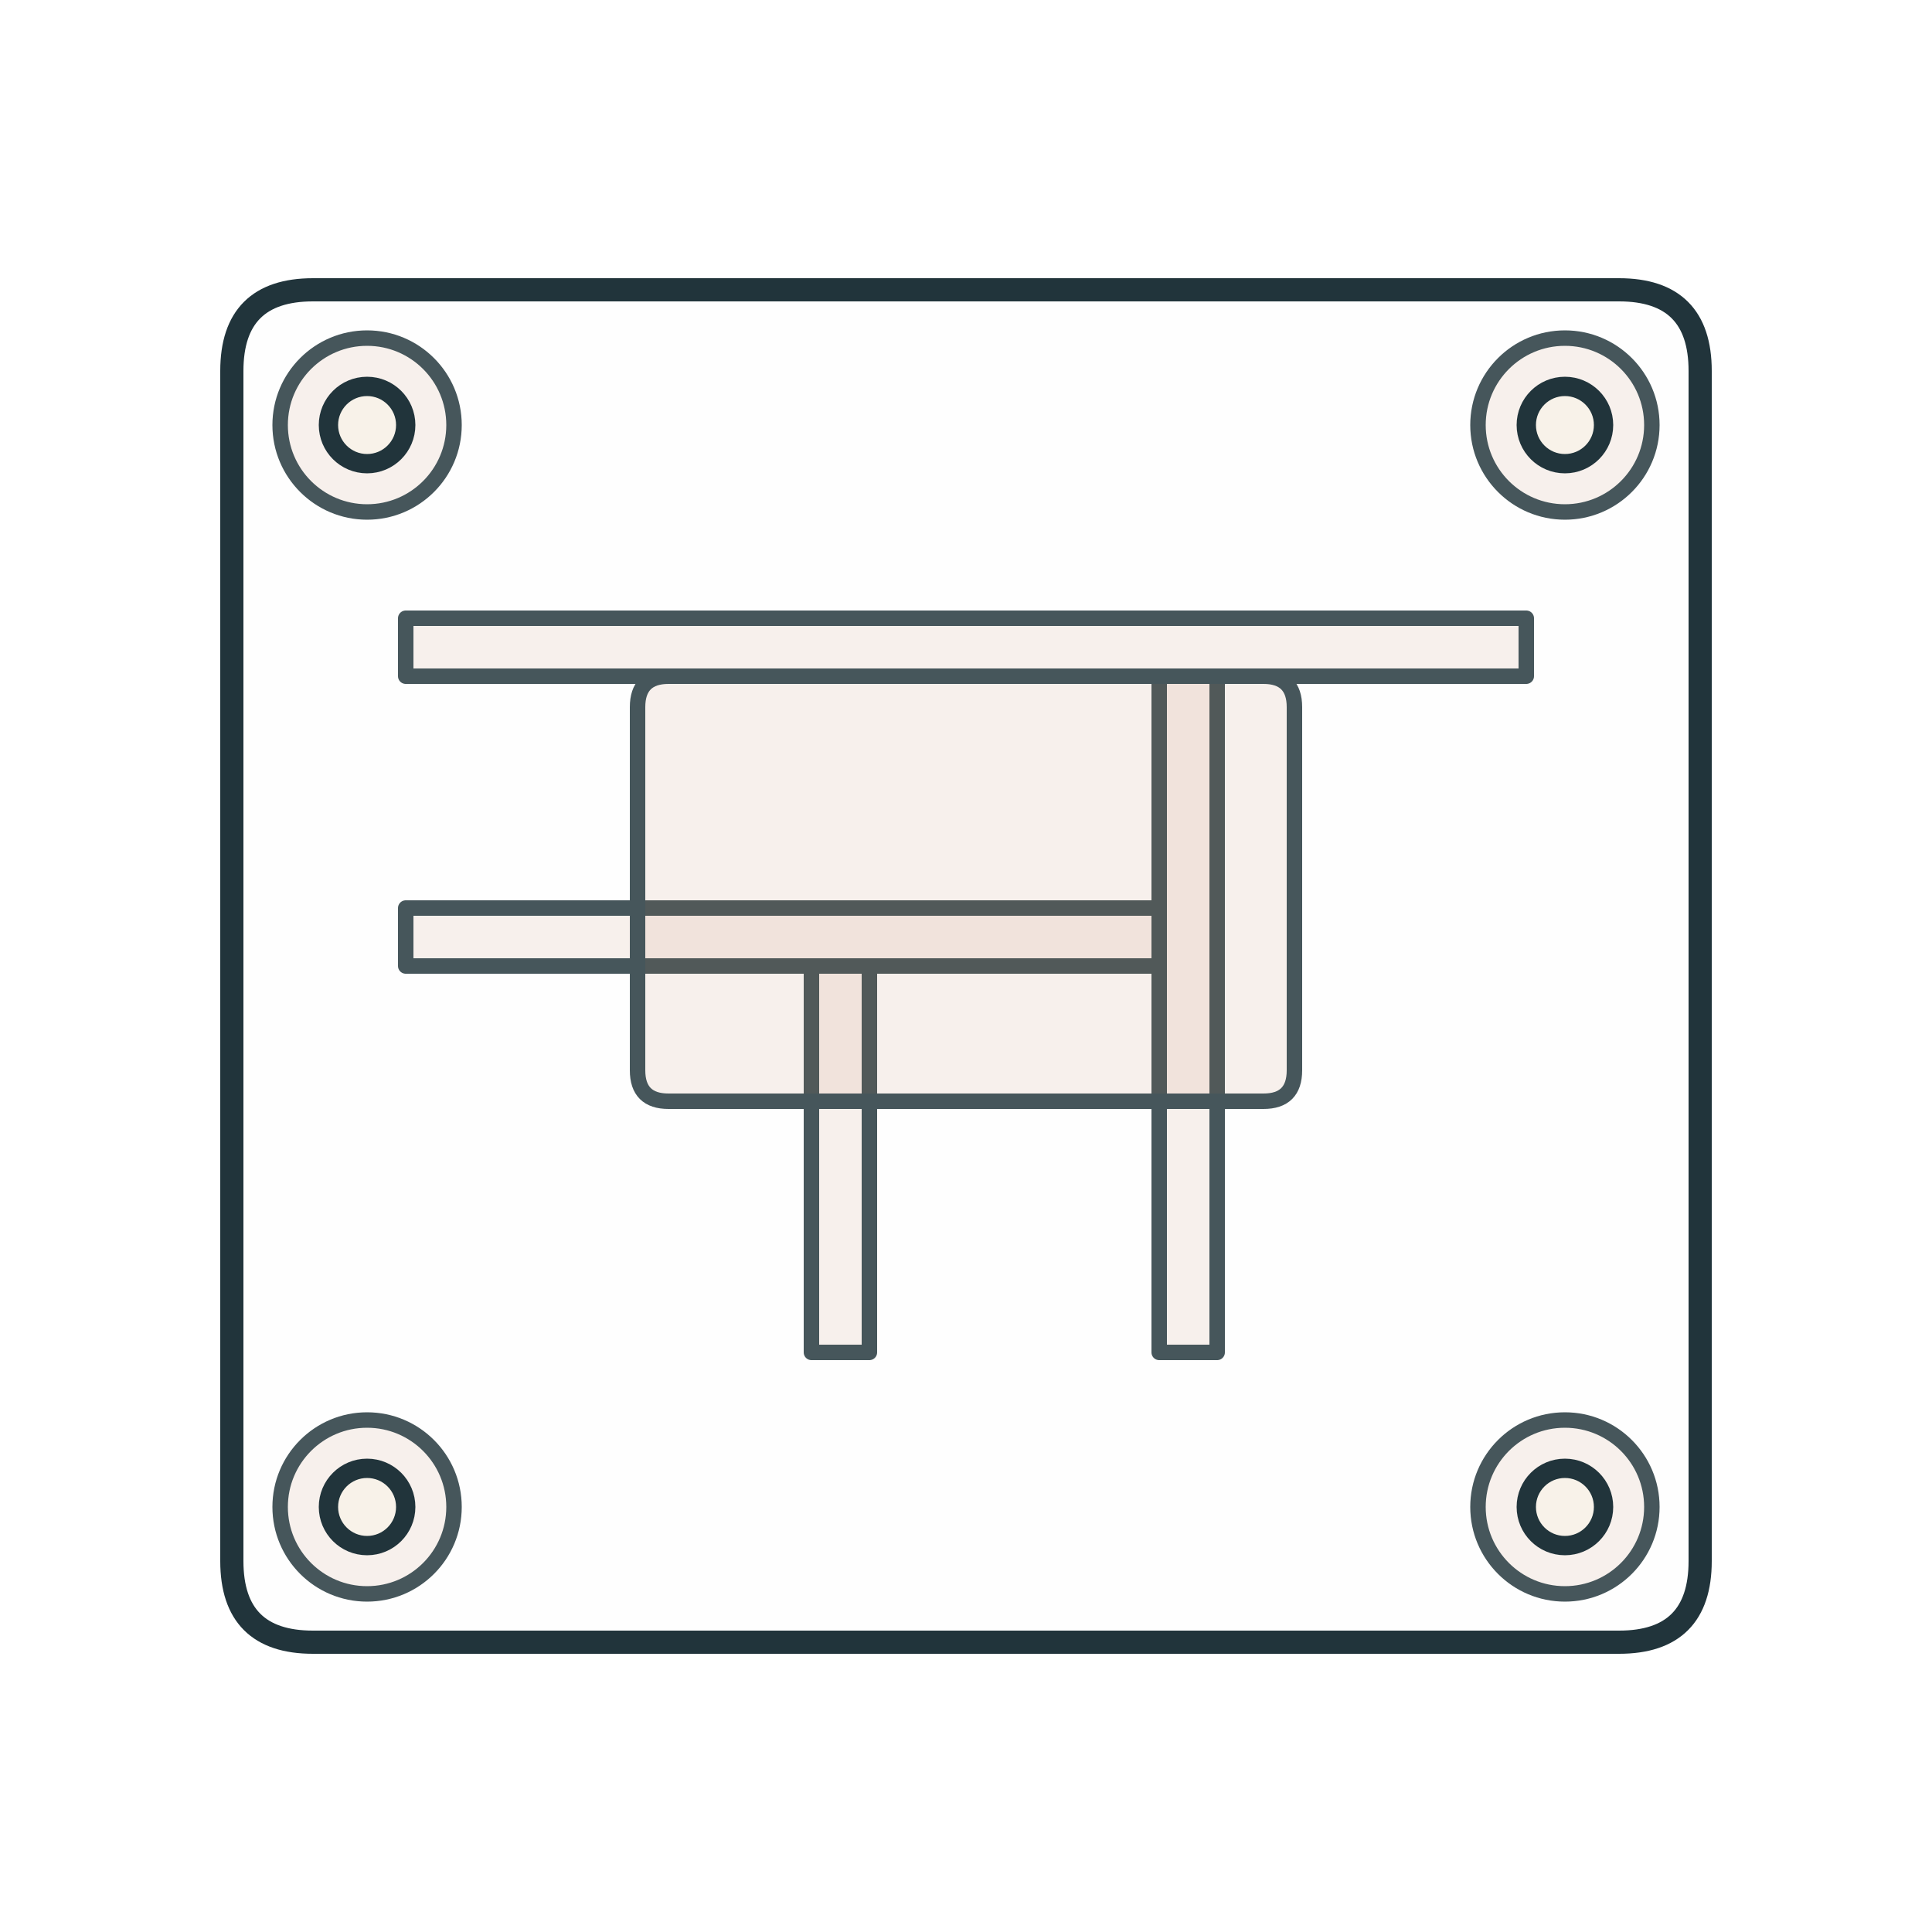
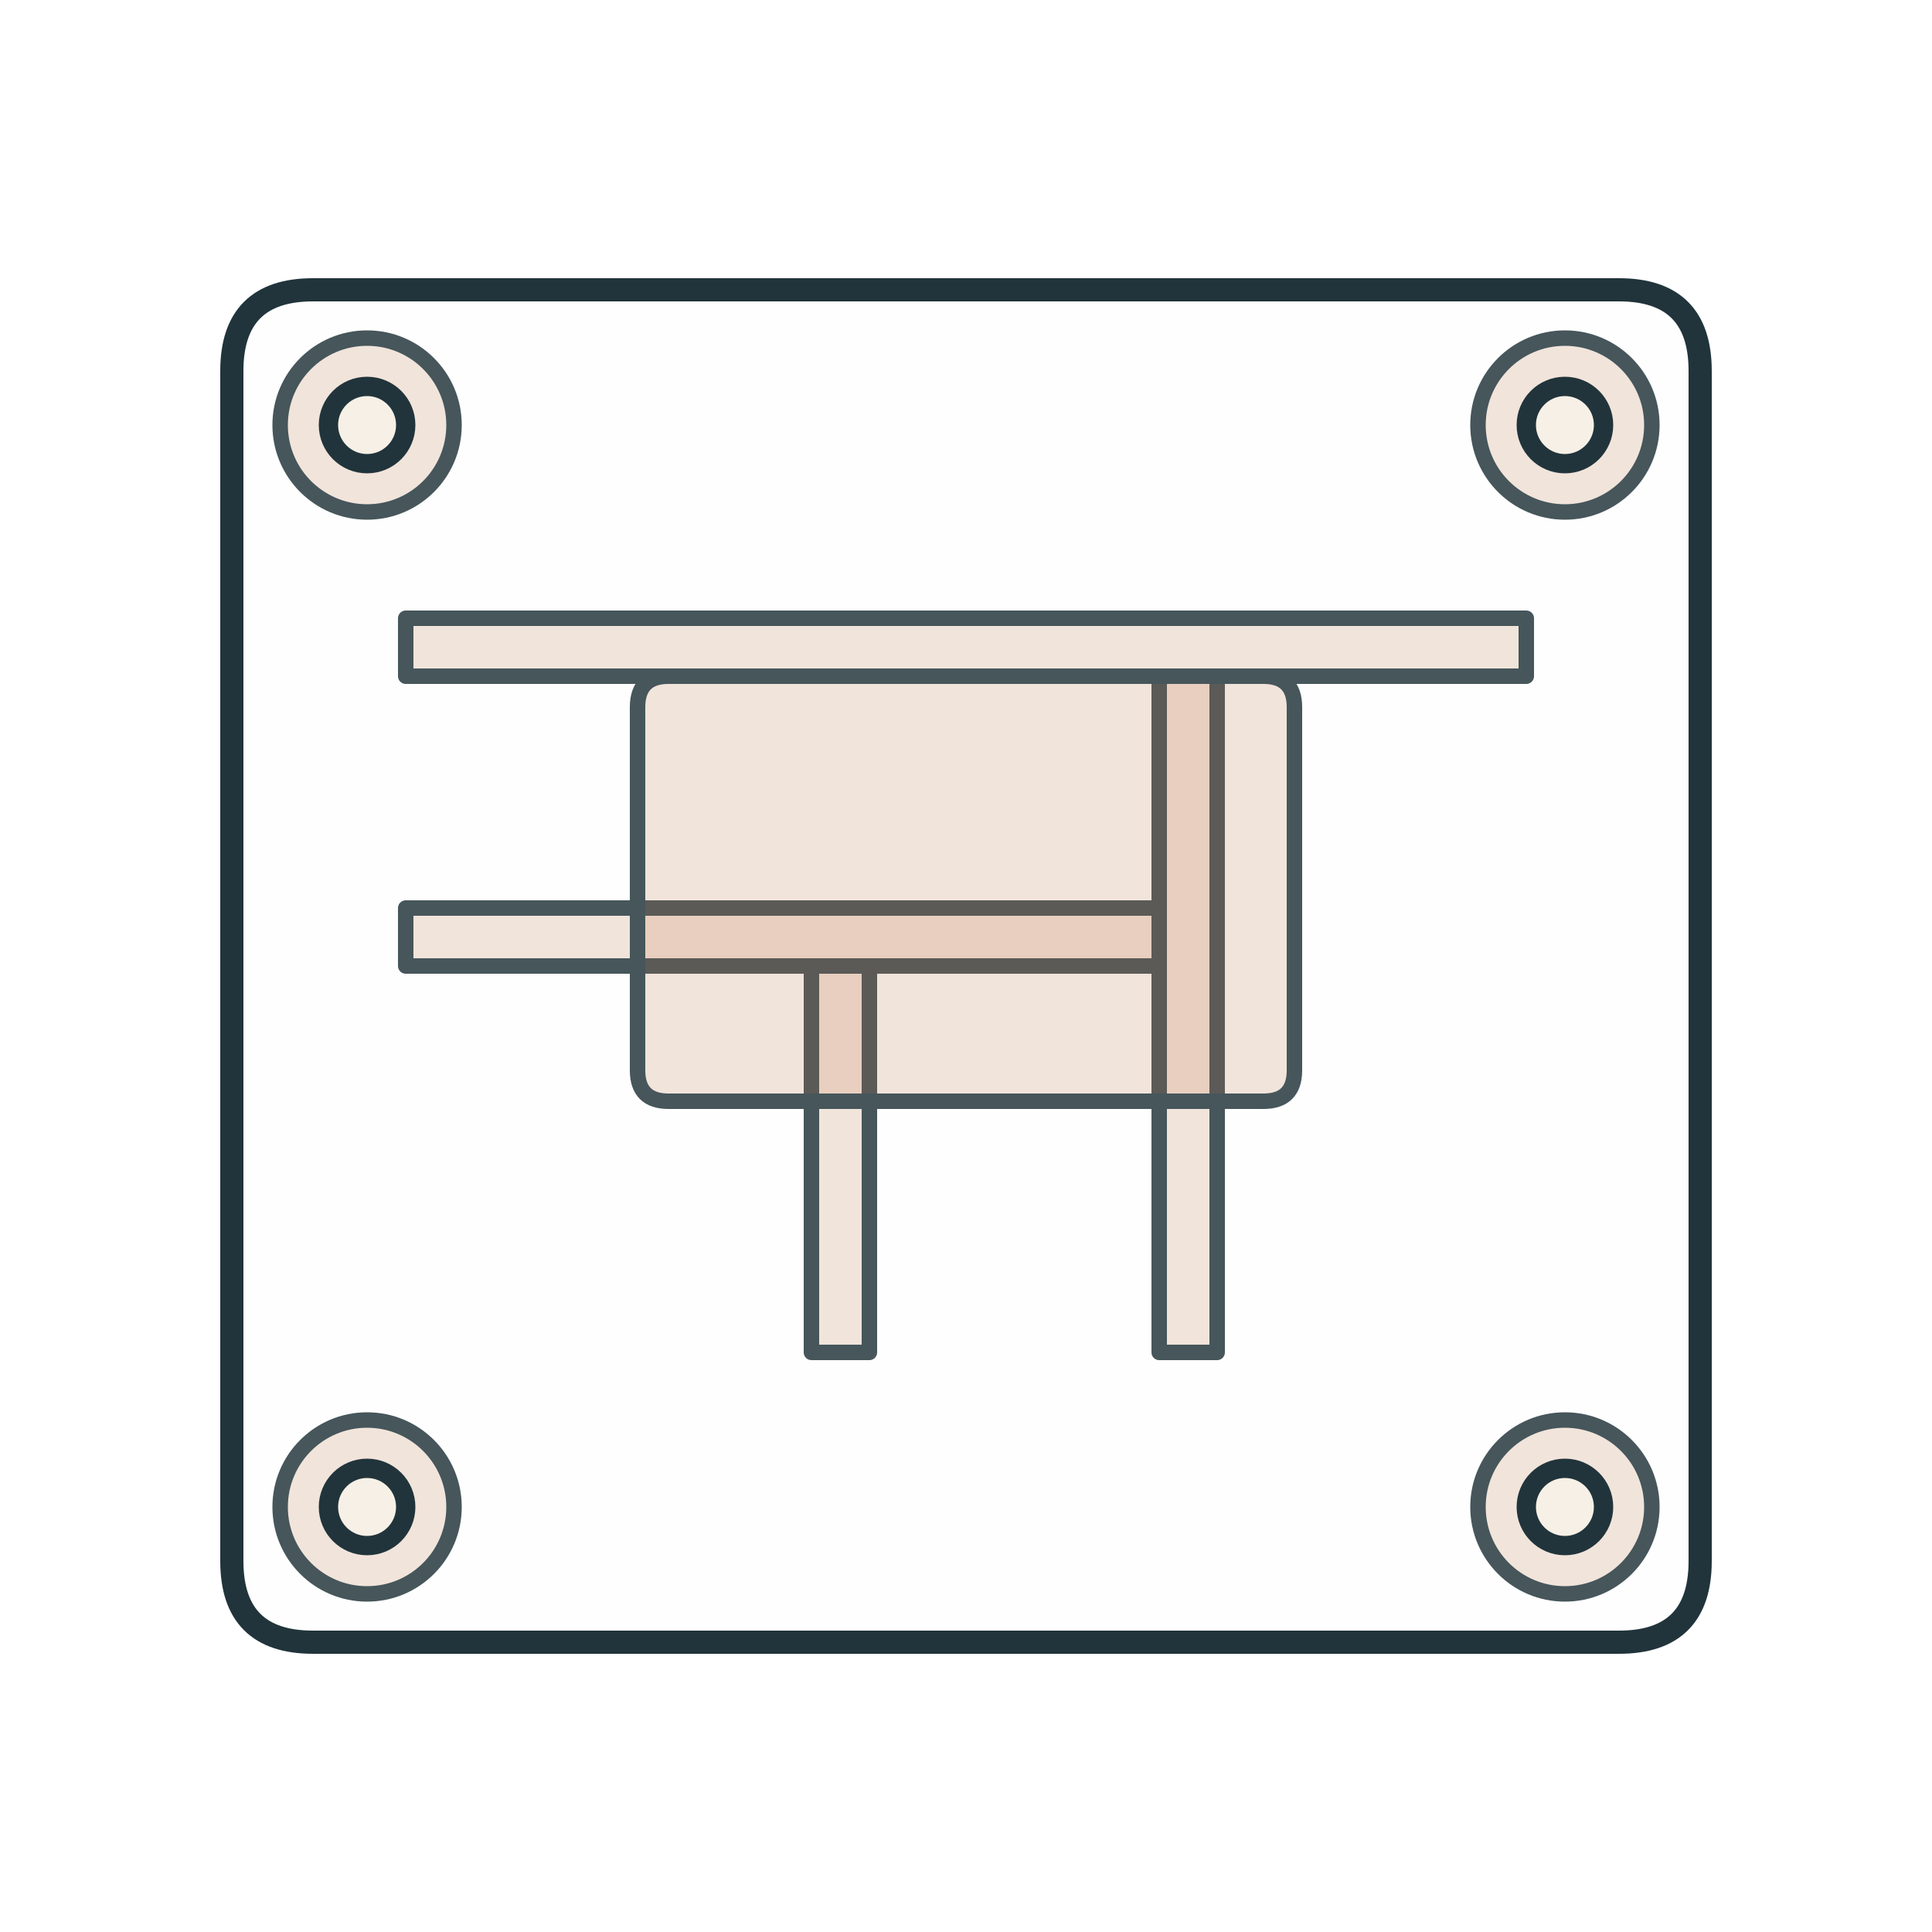
<svg xmlns="http://www.w3.org/2000/svg" viewBox="0 0 1000 1000" role="img" aria-labelledby="title" data-view="side" data-source="pcb-original-technical-art">
  <g fill-rule="evenodd" clip-rule="evenodd">
-     <path d="M162 150 H838 Q880 150 880 192 V808 Q880 850 838 850 H162 Q120 850 120 808 V192 Q120 150 162 150 Z" fill="#edf0ea" fill-opacity="0.06" stroke="#21343b" stroke-width="12" stroke-linejoin="round" stroke-linecap="round" vector-effect="non-scaling-stroke" data-role="body" data-layer="body" />
-     <path d="M145 220 A45 45 0 1 0 235 220 A45 45 0 1 0 145 220 Z" fill="#bd7446" fill-opacity="0.10" stroke="#46565b" stroke-width="8" stroke-linejoin="round" stroke-linecap="round" vector-effect="non-scaling-stroke" data-role="detail" data-layer="detail" />
-     <path d="M170 220 A20 20 0 1 0 210 220 A20 20 0 1 0 170 220 Z" fill="#f7f2e8" fill-opacity="0.82" stroke="#21343b" stroke-width="10" stroke-linejoin="round" stroke-linecap="round" vector-effect="non-scaling-stroke" data-role="knockout" data-layer="knockout" />
-     <path d="M765 220 A45 45 0 1 0 855 220 A45 45 0 1 0 765 220 Z" fill="#bd7446" fill-opacity="0.10" stroke="#46565b" stroke-width="8" stroke-linejoin="round" stroke-linecap="round" vector-effect="non-scaling-stroke" data-role="detail" data-layer="detail" />
-     <path d="M790 220 A20 20 0 1 0 830 220 A20 20 0 1 0 790 220 Z" fill="#f7f2e8" fill-opacity="0.82" stroke="#21343b" stroke-width="10" stroke-linejoin="round" stroke-linecap="round" vector-effect="non-scaling-stroke" data-role="knockout" data-layer="knockout" />
-     <path d="M145 780 A45 45 0 1 0 235 780 A45 45 0 1 0 145 780 Z" fill="#bd7446" fill-opacity="0.10" stroke="#46565b" stroke-width="8" stroke-linejoin="round" stroke-linecap="round" vector-effect="non-scaling-stroke" data-role="detail" data-layer="detail" />
-     <path d="M170 780 A20 20 0 1 0 210 780 A20 20 0 1 0 170 780 Z" fill="#f7f2e8" fill-opacity="0.82" stroke="#21343b" stroke-width="10" stroke-linejoin="round" stroke-linecap="round" vector-effect="non-scaling-stroke" data-role="knockout" data-layer="knockout" />
-     <path d="M765 780 A45 45 0 1 0 855 780 A45 45 0 1 0 765 780 Z" fill="#bd7446" fill-opacity="0.10" stroke="#46565b" stroke-width="8" stroke-linejoin="round" stroke-linecap="round" vector-effect="non-scaling-stroke" data-role="detail" data-layer="detail" />
-     <path d="M790 780 A20 20 0 1 0 830 780 A20 20 0 1 0 790 780 Z" fill="#f7f2e8" fill-opacity="0.82" stroke="#21343b" stroke-width="10" stroke-linejoin="round" stroke-linecap="round" vector-effect="non-scaling-stroke" data-role="knockout" data-layer="knockout" />
-     <path d="M210 320 H790 V350 H210 Z M210 470 H600 V500 H210 Z M420 500 V700 H450 V500 Z M600 350 V700 H630 V350 Z" fill="#bd7446" fill-opacity="0.10" stroke="#46565b" stroke-width="8" stroke-linejoin="round" stroke-linecap="round" vector-effect="non-scaling-stroke" data-role="detail" data-layer="detail" />
-     <path d="M346 350 H654 Q670 350 670 366 V554 Q670 570 654 570 H346 Q330 570 330 554 V366 Q330 350 346 350 Z" fill="#bd7446" fill-opacity="0.10" stroke="#46565b" stroke-width="8" stroke-linejoin="round" stroke-linecap="round" vector-effect="non-scaling-stroke" data-role="detail" data-layer="detail" />
+     <path d="M162 150 H838 Q880 150 880 192 V808 Q880 850 838 850 H162 Q120 850 120 808 V192 Q120 150 162 150 Z" fill="#edf0ea" fill-opacity="0.10" stroke="#21343b" stroke-width="12" stroke-linejoin="round" stroke-linecap="round" vector-effect="non-scaling-stroke" data-role="body" data-layer="body" />
+     <path d="M145 220 A45 45 0 1 0 235 220 A45 45 0 1 0 145 220 Z" fill="#bd7446" fill-opacity="0.18" stroke="#46565b" stroke-width="8" stroke-linejoin="round" stroke-linecap="round" vector-effect="non-scaling-stroke" data-role="detail" data-layer="detail" />
+     <path d="M170 220 A20 20 0 1 0 210 220 A20 20 0 1 0 170 220 Z" fill="#f7f2e8" fill-opacity="0.90" stroke="#21343b" stroke-width="10" stroke-linejoin="round" stroke-linecap="round" vector-effect="non-scaling-stroke" data-role="knockout" data-layer="knockout" />
+     <path d="M765 220 A45 45 0 1 0 855 220 A45 45 0 1 0 765 220 Z" fill="#bd7446" fill-opacity="0.18" stroke="#46565b" stroke-width="8" stroke-linejoin="round" stroke-linecap="round" vector-effect="non-scaling-stroke" data-role="detail" data-layer="detail" />
+     <path d="M790 220 A20 20 0 1 0 830 220 A20 20 0 1 0 790 220 Z" fill="#f7f2e8" fill-opacity="0.90" stroke="#21343b" stroke-width="10" stroke-linejoin="round" stroke-linecap="round" vector-effect="non-scaling-stroke" data-role="knockout" data-layer="knockout" />
+     <path d="M145 780 A45 45 0 1 0 235 780 A45 45 0 1 0 145 780 Z" fill="#bd7446" fill-opacity="0.18" stroke="#46565b" stroke-width="8" stroke-linejoin="round" stroke-linecap="round" vector-effect="non-scaling-stroke" data-role="detail" data-layer="detail" />
+     <path d="M170 780 A20 20 0 1 0 210 780 A20 20 0 1 0 170 780 Z" fill="#f7f2e8" fill-opacity="0.90" stroke="#21343b" stroke-width="10" stroke-linejoin="round" stroke-linecap="round" vector-effect="non-scaling-stroke" data-role="knockout" data-layer="knockout" />
+     <path d="M765 780 A45 45 0 1 0 855 780 A45 45 0 1 0 765 780 Z" fill="#bd7446" fill-opacity="0.18" stroke="#46565b" stroke-width="8" stroke-linejoin="round" stroke-linecap="round" vector-effect="non-scaling-stroke" data-role="detail" data-layer="detail" />
+     <path d="M790 780 A20 20 0 1 0 830 780 A20 20 0 1 0 790 780 Z" fill="#f7f2e8" fill-opacity="0.90" stroke="#21343b" stroke-width="10" stroke-linejoin="round" stroke-linecap="round" vector-effect="non-scaling-stroke" data-role="knockout" data-layer="knockout" />
+     <path d="M210 320 H790 V350 H210 Z M210 470 H600 V500 H210 Z M420 500 V700 H450 V500 Z M600 350 V700 H630 V350 Z" fill="#bd7446" fill-opacity="0.18" stroke="#46565b" stroke-width="8" stroke-linejoin="round" stroke-linecap="round" vector-effect="non-scaling-stroke" data-role="detail" data-layer="detail" />
+     <path d="M346 350 H654 Q670 350 670 366 V554 Q670 570 654 570 H346 Q330 570 330 554 V366 Q330 350 346 350 Z" fill="#bd7446" fill-opacity="0.18" stroke="#46565b" stroke-width="8" stroke-linejoin="round" stroke-linecap="round" vector-effect="non-scaling-stroke" data-role="detail" data-layer="detail" />
  </g>
</svg>
